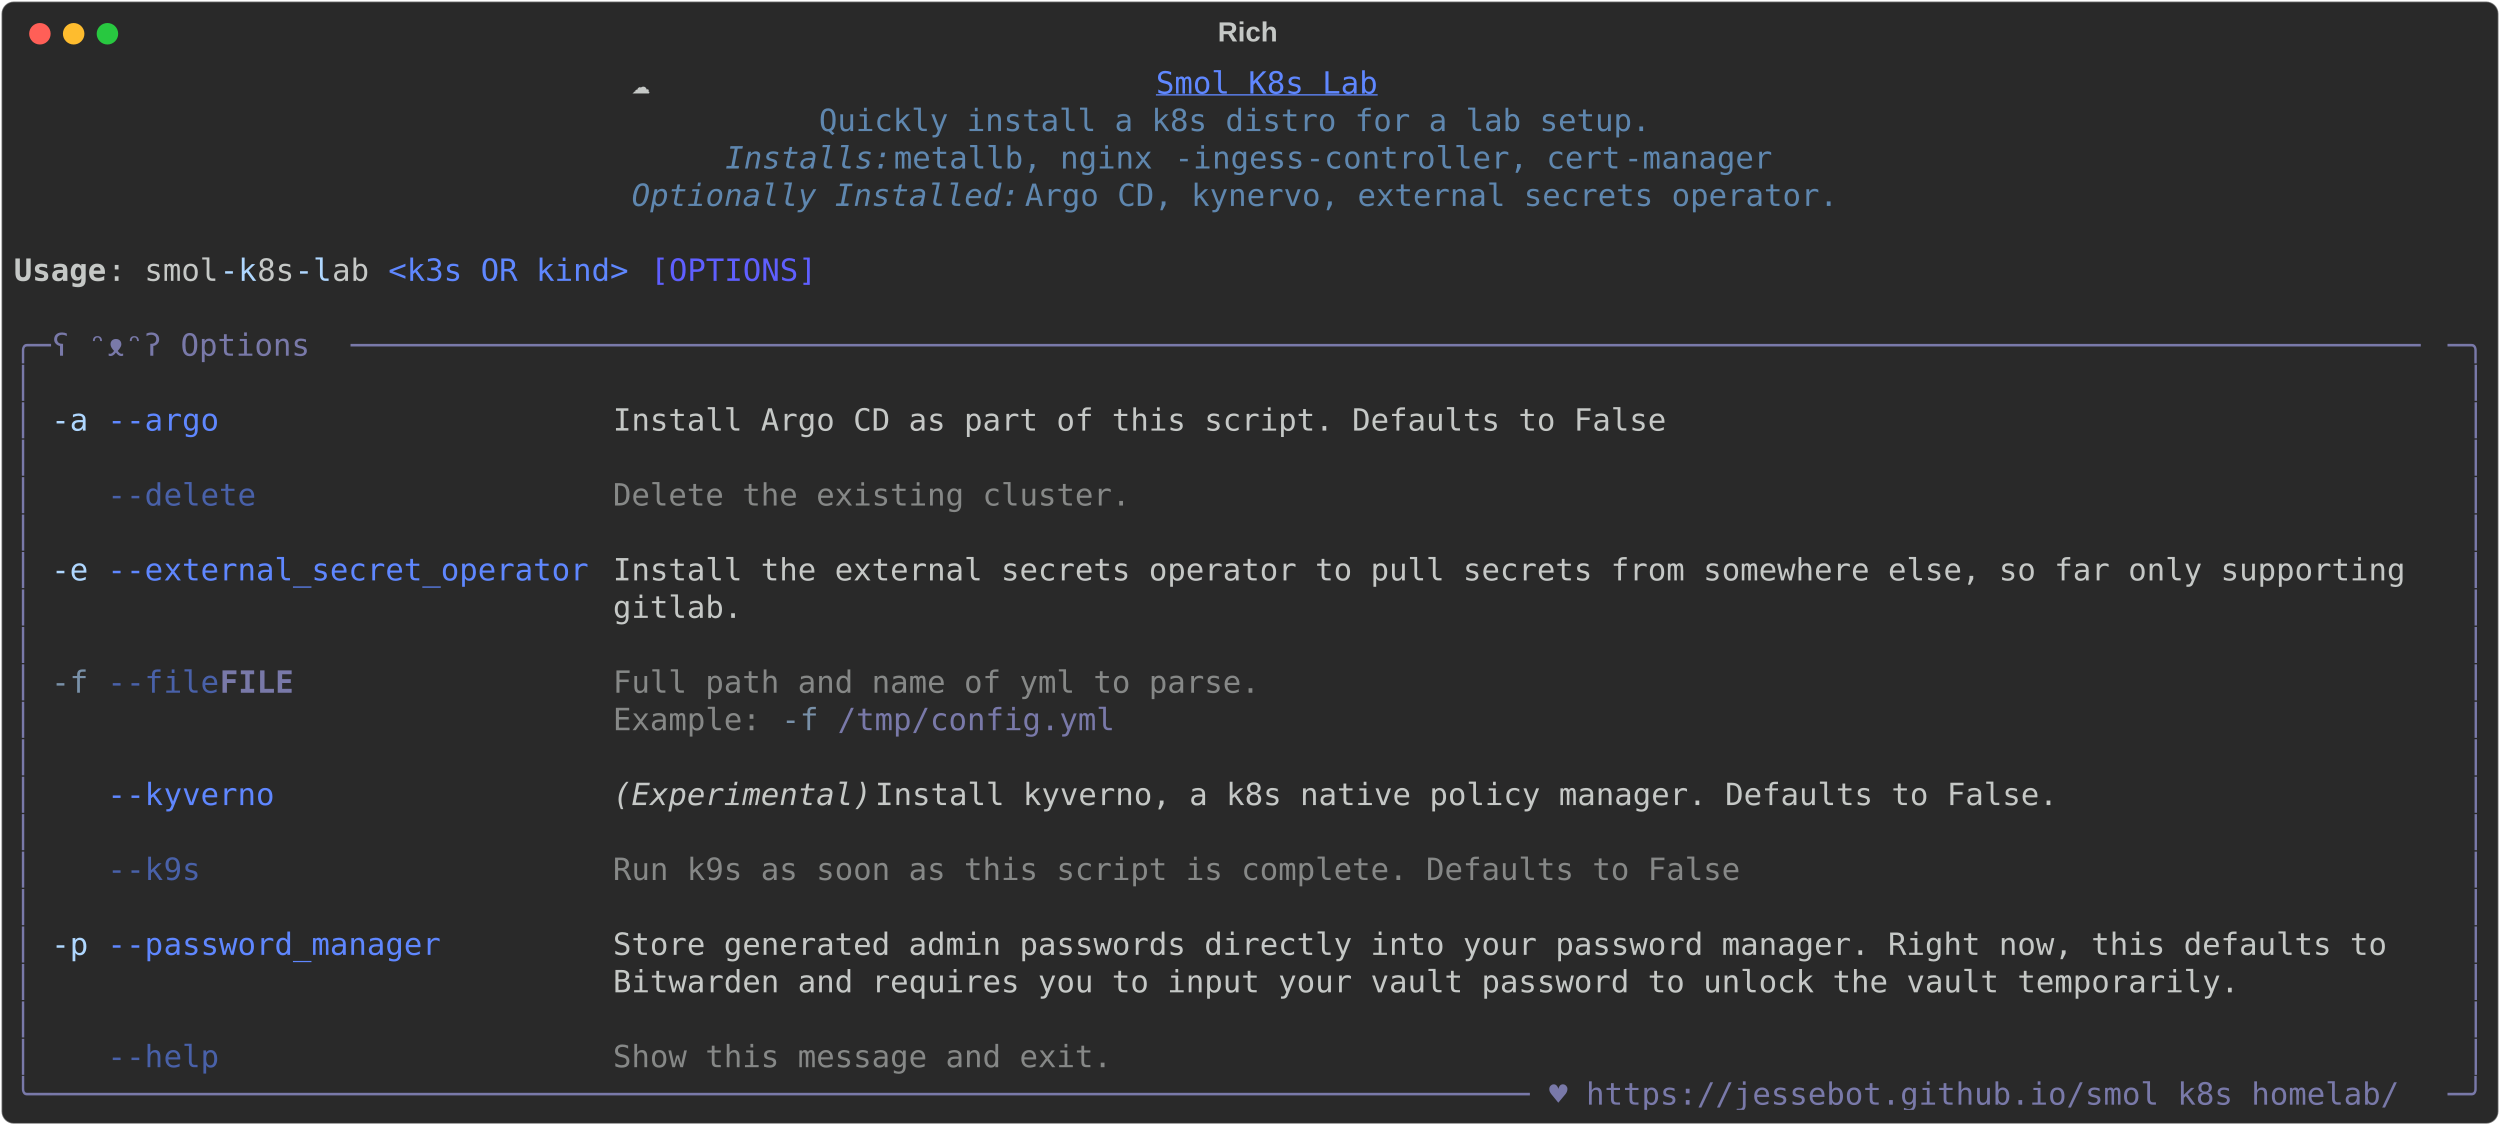
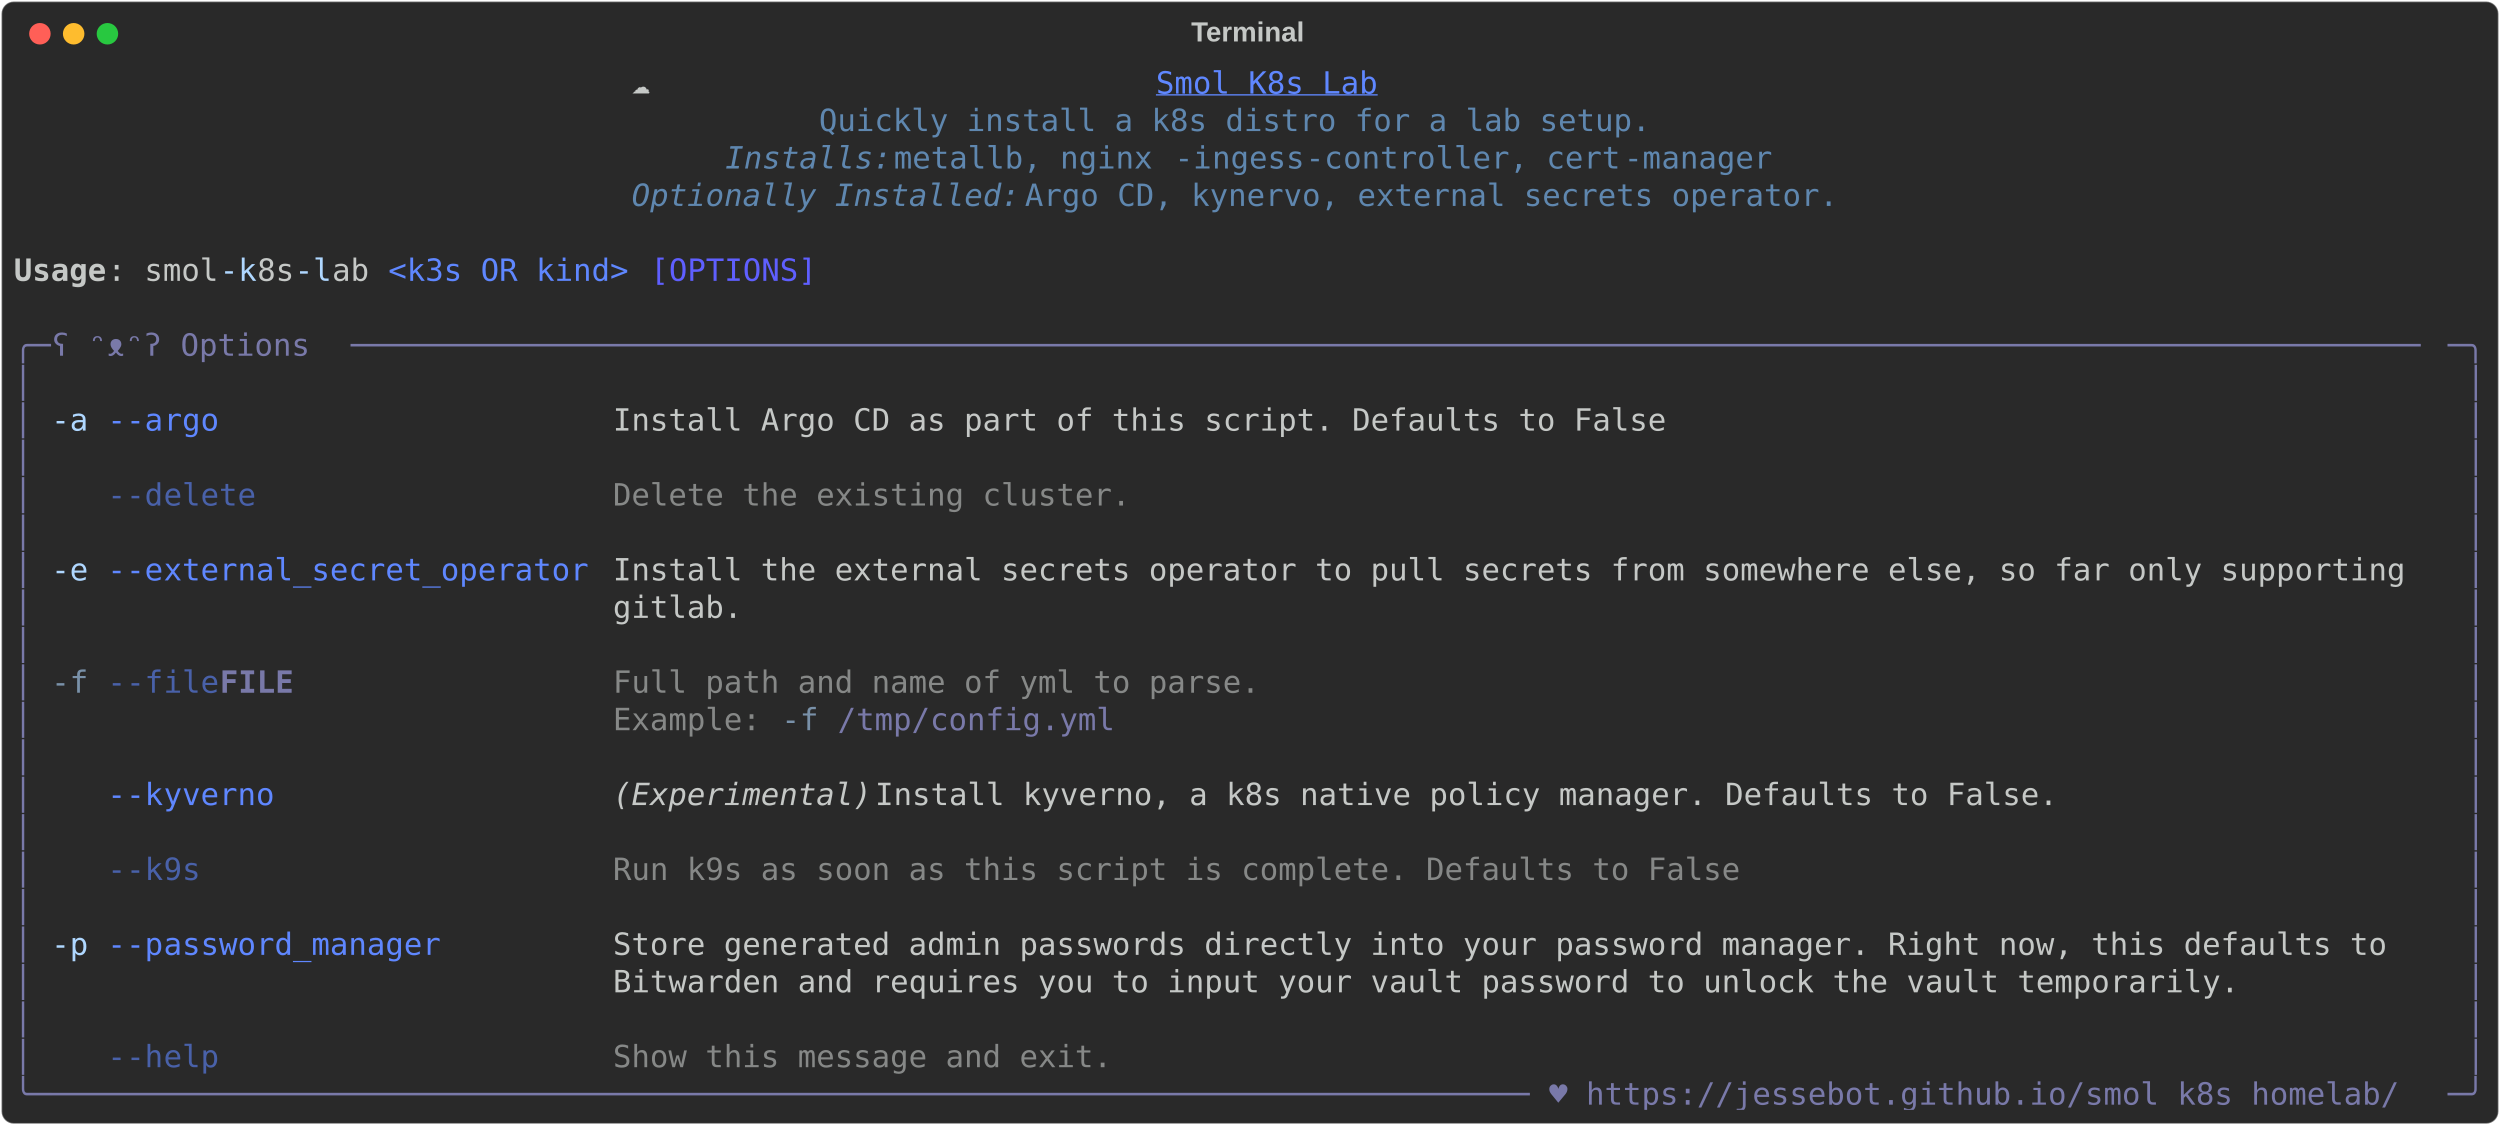
<svg xmlns="http://www.w3.org/2000/svg" class="rich-terminal" viewBox="0 0 1629 733.2">
  <style>

    @font-face {
        font-family: "Fira Code";
        src: local("FiraCode-Regular"),
                url("https://cdnjs.cloudflare.com/ajax/libs/firacode/6.2.0/woff2/FiraCode-Regular.woff2") format("woff2"),
                url("https://cdnjs.cloudflare.com/ajax/libs/firacode/6.2.0/woff/FiraCode-Regular.woff") format("woff");
        font-style: normal;
        font-weight: 400;
    }
    @font-face {
        font-family: "Fira Code";
        src: local("FiraCode-Bold"),
                url("https://cdnjs.cloudflare.com/ajax/libs/firacode/6.2.0/woff2/FiraCode-Bold.woff2") format("woff2"),
                url("https://cdnjs.cloudflare.com/ajax/libs/firacode/6.2.0/woff/FiraCode-Bold.woff") format("woff");
        font-style: bold;
        font-weight: 700;
    }

    .terminal-3109643729-matrix {
        font-family: Fira Code, monospace;
        font-size: 20px;
        line-height: 24.4px;
        font-variant-east-asian: full-width;
    }

    .terminal-3109643729-title {
        font-size: 18px;
        font-weight: bold;
        font-family: arial;
    }

    .terminal-3109643729-r1 { fill: #c5c8c6 }
.terminal-3109643729-r2 { fill: #5f87ff;text-decoration: underline; }
.terminal-3109643729-r3 { fill: #5f87af }
.terminal-3109643729-r4 { fill: #5f87af;font-style: italic; }
.terminal-3109643729-r5 { fill: #c5c8c6;font-weight: bold }
.terminal-3109643729-r6 { fill: #afd7ff }
.terminal-3109643729-r7 { fill: #5f87ff }
.terminal-3109643729-r8 { fill: #5f5fff }
.terminal-3109643729-r9 { fill: #7979a9 }
.terminal-3109643729-r10 { fill: #868887 }
.terminal-3109643729-r11 { fill: #4961a9 }
.terminal-3109643729-r12 { fill: #7991a9 }
.terminal-3109643729-r13 { fill: #7979a9;font-weight: bold }
.terminal-3109643729-r14 { fill: #c5c8c6;font-style: italic; }
    </style>
  <defs>
    <clipPath id="terminal-3109643729-clip-terminal">
      <rect x="0" y="0" width="1609.4" height="682.2" />
    </clipPath>
    <clipPath id="terminal-3109643729-line-0">
      <rect x="0" y="1.5" width="1610.4" height="24.65" />
    </clipPath>
    <clipPath id="terminal-3109643729-line-1">
      <rect x="0" y="25.9" width="1610.4" height="24.65" />
    </clipPath>
    <clipPath id="terminal-3109643729-line-2">
      <rect x="0" y="50.3" width="1610.4" height="24.65" />
    </clipPath>
    <clipPath id="terminal-3109643729-line-3">
      <rect x="0" y="74.7" width="1610.4" height="24.65" />
    </clipPath>
    <clipPath id="terminal-3109643729-line-4">
      <rect x="0" y="99.1" width="1610.4" height="24.65" />
    </clipPath>
    <clipPath id="terminal-3109643729-line-5">
      <rect x="0" y="123.5" width="1610.4" height="24.65" />
    </clipPath>
    <clipPath id="terminal-3109643729-line-6">
      <rect x="0" y="147.9" width="1610.4" height="24.65" />
    </clipPath>
    <clipPath id="terminal-3109643729-line-7">
      <rect x="0" y="172.3" width="1610.4" height="24.65" />
    </clipPath>
    <clipPath id="terminal-3109643729-line-8">
      <rect x="0" y="196.7" width="1610.4" height="24.65" />
    </clipPath>
    <clipPath id="terminal-3109643729-line-9">
      <rect x="0" y="221.1" width="1610.4" height="24.65" />
    </clipPath>
    <clipPath id="terminal-3109643729-line-10">
      <rect x="0" y="245.5" width="1610.4" height="24.65" />
    </clipPath>
    <clipPath id="terminal-3109643729-line-11">
      <rect x="0" y="269.9" width="1610.4" height="24.65" />
    </clipPath>
    <clipPath id="terminal-3109643729-line-12">
      <rect x="0" y="294.3" width="1610.4" height="24.65" />
    </clipPath>
    <clipPath id="terminal-3109643729-line-13">
      <rect x="0" y="318.7" width="1610.4" height="24.65" />
    </clipPath>
    <clipPath id="terminal-3109643729-line-14">
      <rect x="0" y="343.1" width="1610.4" height="24.65" />
    </clipPath>
    <clipPath id="terminal-3109643729-line-15">
      <rect x="0" y="367.5" width="1610.4" height="24.65" />
    </clipPath>
    <clipPath id="terminal-3109643729-line-16">
      <rect x="0" y="391.9" width="1610.4" height="24.65" />
    </clipPath>
    <clipPath id="terminal-3109643729-line-17">
      <rect x="0" y="416.3" width="1610.4" height="24.65" />
    </clipPath>
    <clipPath id="terminal-3109643729-line-18">
      <rect x="0" y="440.7" width="1610.4" height="24.65" />
    </clipPath>
    <clipPath id="terminal-3109643729-line-19">
      <rect x="0" y="465.1" width="1610.4" height="24.65" />
    </clipPath>
    <clipPath id="terminal-3109643729-line-20">
      <rect x="0" y="489.5" width="1610.4" height="24.65" />
    </clipPath>
    <clipPath id="terminal-3109643729-line-21">
      <rect x="0" y="513.9" width="1610.4" height="24.65" />
    </clipPath>
    <clipPath id="terminal-3109643729-line-22">
      <rect x="0" y="538.3" width="1610.4" height="24.65" />
    </clipPath>
    <clipPath id="terminal-3109643729-line-23">
      <rect x="0" y="562.7" width="1610.4" height="24.65" />
    </clipPath>
    <clipPath id="terminal-3109643729-line-24">
      <rect x="0" y="587.1" width="1610.4" height="24.65" />
    </clipPath>
    <clipPath id="terminal-3109643729-line-25">
      <rect x="0" y="611.5" width="1610.4" height="24.65" />
    </clipPath>
    <clipPath id="terminal-3109643729-line-26">
      <rect x="0" y="635.9" width="1610.4" height="24.65" />
    </clipPath>
  </defs>
  <rect fill="#292929" stroke="rgba(255,255,255,0.35)" stroke-width="1" x="1" y="1" width="1627" height="731.2" rx="8" />
-   <text class="terminal-3109643729-title" fill="#c5c8c6" text-anchor="middle" x="813" y="27">Rich</text>
+   <text class="terminal-3109643729-title" fill="#c5c8c6" text-anchor="middle" x="813" y="27">Terminal</text>
  <g transform="translate(26,22)">
    <circle cx="0" cy="0" r="7" fill="#ff5f57" />
    <circle cx="22" cy="0" r="7" fill="#febc2e" />
    <circle cx="44" cy="0" r="7" fill="#28c840" />
  </g>
  <g transform="translate(9, 41)" clip-path="url(#terminal-3109643729-clip-terminal)">
    <g class="terminal-3109643729-matrix">
      <text class="terminal-3109643729-r1" x="402.6" y="20" textLength="341.6" clip-path="url(#terminal-3109643729-line-0)">                          ☁ </text>
      <text class="terminal-3109643729-r2" x="744.2" y="20" textLength="146.4" clip-path="url(#terminal-3109643729-line-0)">Smol K8s Lab</text>
      <text class="terminal-3109643729-r1" x="1610.4" y="20" textLength="12.2" clip-path="url(#terminal-3109643729-line-0)">
</text>
      <text class="terminal-3109643729-r3" x="524.6" y="44.4" textLength="549" clip-path="url(#terminal-3109643729-line-1)">Quickly install a k8s distro for a lab setup.</text>
      <text class="terminal-3109643729-r1" x="1610.4" y="44.4" textLength="12.2" clip-path="url(#terminal-3109643729-line-1)">
</text>
      <text class="terminal-3109643729-r4" x="463.6" y="68.8" textLength="109.8" clip-path="url(#terminal-3109643729-line-2)">Installs:</text>
      <text class="terminal-3109643729-r3" x="573.4" y="68.8" textLength="183" clip-path="url(#terminal-3109643729-line-2)"> metallb, nginx</text>
      <text class="terminal-3109643729-r3" x="756.4" y="68.8" textLength="24.4" clip-path="url(#terminal-3109643729-line-2)">-i</text>
      <text class="terminal-3109643729-r3" x="780.8" y="68.8" textLength="61" clip-path="url(#terminal-3109643729-line-2)">ngess</text>
      <text class="terminal-3109643729-r3" x="841.8" y="68.8" textLength="24.4" clip-path="url(#terminal-3109643729-line-2)">-c</text>
      <text class="terminal-3109643729-r3" x="866.2" y="68.8" textLength="183" clip-path="url(#terminal-3109643729-line-2)">ontroller, cert</text>
      <text class="terminal-3109643729-r3" x="1049.2" y="68.8" textLength="24.4" clip-path="url(#terminal-3109643729-line-2)">-m</text>
      <text class="terminal-3109643729-r3" x="1073.6" y="68.8" textLength="73.2" clip-path="url(#terminal-3109643729-line-2)">anager</text>
      <text class="terminal-3109643729-r1" x="1610.4" y="68.8" textLength="12.2" clip-path="url(#terminal-3109643729-line-2)">
</text>
      <text class="terminal-3109643729-r4" x="402.6" y="93.2" textLength="256.2" clip-path="url(#terminal-3109643729-line-3)">Optionally Installed:</text>
      <text class="terminal-3109643729-r3" x="658.8" y="93.2" textLength="549" clip-path="url(#terminal-3109643729-line-3)"> Argo CD, kynervo, external secrets operator.</text>
      <text class="terminal-3109643729-r1" x="1610.4" y="93.2" textLength="12.2" clip-path="url(#terminal-3109643729-line-3)">
</text>
      <text class="terminal-3109643729-r1" x="1610.4" y="117.6" textLength="12.2" clip-path="url(#terminal-3109643729-line-4)">
</text>
      <text class="terminal-3109643729-r5" x="0" y="142" textLength="61" clip-path="url(#terminal-3109643729-line-5)">Usage</text>
      <text class="terminal-3109643729-r1" x="61" y="142" textLength="73.2" clip-path="url(#terminal-3109643729-line-5)">: smol</text>
      <text class="terminal-3109643729-r6" x="134.2" y="142" textLength="24.4" clip-path="url(#terminal-3109643729-line-5)">-k</text>
      <text class="terminal-3109643729-r1" x="158.6" y="142" textLength="24.4" clip-path="url(#terminal-3109643729-line-5)">8s</text>
      <text class="terminal-3109643729-r6" x="183" y="142" textLength="24.4" clip-path="url(#terminal-3109643729-line-5)">-l</text>
      <text class="terminal-3109643729-r1" x="207.4" y="142" textLength="36.6" clip-path="url(#terminal-3109643729-line-5)">ab </text>
      <text class="terminal-3109643729-r7" x="244" y="142" textLength="170.8" clip-path="url(#terminal-3109643729-line-5)">&lt;k3s OR kind&gt; </text>
      <text class="terminal-3109643729-r8" x="414.8" y="142" textLength="109.8" clip-path="url(#terminal-3109643729-line-5)">[OPTIONS]</text>
      <text class="terminal-3109643729-r1" x="1610.4" y="142" textLength="12.2" clip-path="url(#terminal-3109643729-line-5)">
</text>
      <text class="terminal-3109643729-r1" x="1610.4" y="166.4" textLength="12.2" clip-path="url(#terminal-3109643729-line-6)">
</text>
      <text class="terminal-3109643729-r9" x="0" y="190.8" textLength="24.4" clip-path="url(#terminal-3109643729-line-7)">╭─</text>
      <text class="terminal-3109643729-r9" x="24.4" y="190.8" textLength="195.2" clip-path="url(#terminal-3109643729-line-7)"> ʕ ᵔᴥᵔʔ Options </text>
      <text class="terminal-3109643729-r9" x="219.6" y="190.8" textLength="1366.4" clip-path="url(#terminal-3109643729-line-7)">────────────────────────────────────────────────────────────────────────────────────────────────────────────────</text>
      <text class="terminal-3109643729-r9" x="1586" y="190.8" textLength="24.4" clip-path="url(#terminal-3109643729-line-7)">─╮</text>
      <text class="terminal-3109643729-r1" x="1610.4" y="190.8" textLength="12.2" clip-path="url(#terminal-3109643729-line-7)">
</text>
      <text class="terminal-3109643729-r9" x="0" y="215.2" textLength="12.2" clip-path="url(#terminal-3109643729-line-8)">│</text>
      <text class="terminal-3109643729-r9" x="1598.2" y="215.2" textLength="12.2" clip-path="url(#terminal-3109643729-line-8)">│</text>
      <text class="terminal-3109643729-r1" x="1610.4" y="215.2" textLength="12.2" clip-path="url(#terminal-3109643729-line-8)">
</text>
      <text class="terminal-3109643729-r9" x="0" y="239.6" textLength="12.2" clip-path="url(#terminal-3109643729-line-9)">│</text>
      <text class="terminal-3109643729-r6" x="24.4" y="239.6" textLength="24.4" clip-path="url(#terminal-3109643729-line-9)">-a</text>
      <text class="terminal-3109643729-r7" x="61" y="239.6" textLength="12.2" clip-path="url(#terminal-3109643729-line-9)">-</text>
      <text class="terminal-3109643729-r7" x="73.2" y="239.6" textLength="24.4" clip-path="url(#terminal-3109643729-line-9)">-a</text>
      <text class="terminal-3109643729-r7" x="97.6" y="239.6" textLength="36.6" clip-path="url(#terminal-3109643729-line-9)">rgo</text>
      <text class="terminal-3109643729-r1" x="390.4" y="239.6" textLength="1183.4" clip-path="url(#terminal-3109643729-line-9)">Install Argo CD as part of this script. Defaults to False                                        </text>
      <text class="terminal-3109643729-r9" x="1598.2" y="239.6" textLength="12.2" clip-path="url(#terminal-3109643729-line-9)">│</text>
      <text class="terminal-3109643729-r1" x="1610.4" y="239.6" textLength="12.2" clip-path="url(#terminal-3109643729-line-9)">
</text>
      <text class="terminal-3109643729-r9" x="0" y="264" textLength="12.2" clip-path="url(#terminal-3109643729-line-10)">│</text>
      <text class="terminal-3109643729-r9" x="1598.2" y="264" textLength="12.2" clip-path="url(#terminal-3109643729-line-10)">│</text>
      <text class="terminal-3109643729-r1" x="1610.4" y="264" textLength="12.2" clip-path="url(#terminal-3109643729-line-10)">
</text>
      <text class="terminal-3109643729-r9" x="0" y="288.4" textLength="12.2" clip-path="url(#terminal-3109643729-line-11)">│</text>
      <text class="terminal-3109643729-r11" x="61" y="288.4" textLength="12.2" clip-path="url(#terminal-3109643729-line-11)">-</text>
      <text class="terminal-3109643729-r11" x="73.2" y="288.4" textLength="24.4" clip-path="url(#terminal-3109643729-line-11)">-d</text>
      <text class="terminal-3109643729-r11" x="97.6" y="288.4" textLength="61" clip-path="url(#terminal-3109643729-line-11)">elete</text>
      <text class="terminal-3109643729-r10" x="390.4" y="288.4" textLength="1183.4" clip-path="url(#terminal-3109643729-line-11)">Delete the existing cluster.                                                                     </text>
      <text class="terminal-3109643729-r9" x="1598.2" y="288.4" textLength="12.2" clip-path="url(#terminal-3109643729-line-11)">│</text>
      <text class="terminal-3109643729-r1" x="1610.4" y="288.4" textLength="12.2" clip-path="url(#terminal-3109643729-line-11)">
</text>
      <text class="terminal-3109643729-r9" x="0" y="312.8" textLength="12.2" clip-path="url(#terminal-3109643729-line-12)">│</text>
      <text class="terminal-3109643729-r9" x="1598.2" y="312.8" textLength="12.2" clip-path="url(#terminal-3109643729-line-12)">│</text>
      <text class="terminal-3109643729-r1" x="1610.4" y="312.8" textLength="12.2" clip-path="url(#terminal-3109643729-line-12)">
</text>
      <text class="terminal-3109643729-r9" x="0" y="337.2" textLength="12.2" clip-path="url(#terminal-3109643729-line-13)">│</text>
      <text class="terminal-3109643729-r6" x="24.4" y="337.2" textLength="24.4" clip-path="url(#terminal-3109643729-line-13)">-e</text>
      <text class="terminal-3109643729-r7" x="61" y="337.2" textLength="12.2" clip-path="url(#terminal-3109643729-line-13)">-</text>
      <text class="terminal-3109643729-r7" x="73.2" y="337.2" textLength="24.4" clip-path="url(#terminal-3109643729-line-13)">-e</text>
      <text class="terminal-3109643729-r7" x="97.6" y="337.2" textLength="280.6" clip-path="url(#terminal-3109643729-line-13)">xternal_secret_operator</text>
      <text class="terminal-3109643729-r1" x="390.4" y="337.2" textLength="1183.4" clip-path="url(#terminal-3109643729-line-13)">Install the external secrets operator to pull secrets from somewhere else, so far only supporting</text>
      <text class="terminal-3109643729-r9" x="1598.2" y="337.2" textLength="12.2" clip-path="url(#terminal-3109643729-line-13)">│</text>
      <text class="terminal-3109643729-r1" x="1610.4" y="337.2" textLength="12.2" clip-path="url(#terminal-3109643729-line-13)">
</text>
      <text class="terminal-3109643729-r9" x="0" y="361.6" textLength="12.2" clip-path="url(#terminal-3109643729-line-14)">│</text>
      <text class="terminal-3109643729-r1" x="390.4" y="361.6" textLength="1183.4" clip-path="url(#terminal-3109643729-line-14)">gitlab.                                                                                          </text>
      <text class="terminal-3109643729-r9" x="1598.2" y="361.6" textLength="12.2" clip-path="url(#terminal-3109643729-line-14)">│</text>
      <text class="terminal-3109643729-r1" x="1610.4" y="361.6" textLength="12.2" clip-path="url(#terminal-3109643729-line-14)">
</text>
      <text class="terminal-3109643729-r9" x="0" y="386" textLength="12.2" clip-path="url(#terminal-3109643729-line-15)">│</text>
      <text class="terminal-3109643729-r9" x="1598.2" y="386" textLength="12.2" clip-path="url(#terminal-3109643729-line-15)">│</text>
      <text class="terminal-3109643729-r1" x="1610.4" y="386" textLength="12.2" clip-path="url(#terminal-3109643729-line-15)">
</text>
      <text class="terminal-3109643729-r9" x="0" y="410.4" textLength="12.2" clip-path="url(#terminal-3109643729-line-16)">│</text>
      <text class="terminal-3109643729-r12" x="24.4" y="410.4" textLength="24.4" clip-path="url(#terminal-3109643729-line-16)">-f</text>
      <text class="terminal-3109643729-r11" x="61" y="410.4" textLength="12.2" clip-path="url(#terminal-3109643729-line-16)">-</text>
      <text class="terminal-3109643729-r11" x="73.2" y="410.4" textLength="24.4" clip-path="url(#terminal-3109643729-line-16)">-f</text>
      <text class="terminal-3109643729-r11" x="97.6" y="410.4" textLength="36.6" clip-path="url(#terminal-3109643729-line-16)">ile</text>
      <text class="terminal-3109643729-r13" x="134.2" y="410.4" textLength="61" clip-path="url(#terminal-3109643729-line-16)"> FILE</text>
      <text class="terminal-3109643729-r10" x="390.4" y="410.4" textLength="1183.4" clip-path="url(#terminal-3109643729-line-16)">Full path and name of yml to parse.                                                              </text>
      <text class="terminal-3109643729-r9" x="1598.2" y="410.4" textLength="12.2" clip-path="url(#terminal-3109643729-line-16)">│</text>
      <text class="terminal-3109643729-r1" x="1610.4" y="410.4" textLength="12.2" clip-path="url(#terminal-3109643729-line-16)">
</text>
      <text class="terminal-3109643729-r9" x="0" y="434.8" textLength="12.2" clip-path="url(#terminal-3109643729-line-17)">│</text>
      <text class="terminal-3109643729-r10" x="390.4" y="434.8" textLength="109.8" clip-path="url(#terminal-3109643729-line-17)">Example: </text>
      <text class="terminal-3109643729-r12" x="500.2" y="434.8" textLength="24.4" clip-path="url(#terminal-3109643729-line-17)">-f</text>
      <text class="terminal-3109643729-r9" x="536.8" y="434.8" textLength="183" clip-path="url(#terminal-3109643729-line-17)">/tmp/config.yml</text>
      <text class="terminal-3109643729-r9" x="1598.2" y="434.8" textLength="12.2" clip-path="url(#terminal-3109643729-line-17)">│</text>
      <text class="terminal-3109643729-r1" x="1610.4" y="434.8" textLength="12.2" clip-path="url(#terminal-3109643729-line-17)">
</text>
      <text class="terminal-3109643729-r9" x="0" y="459.2" textLength="12.2" clip-path="url(#terminal-3109643729-line-18)">│</text>
      <text class="terminal-3109643729-r9" x="1598.2" y="459.2" textLength="12.2" clip-path="url(#terminal-3109643729-line-18)">│</text>
      <text class="terminal-3109643729-r1" x="1610.4" y="459.2" textLength="12.2" clip-path="url(#terminal-3109643729-line-18)">
</text>
      <text class="terminal-3109643729-r9" x="0" y="483.6" textLength="12.2" clip-path="url(#terminal-3109643729-line-19)">│</text>
      <text class="terminal-3109643729-r7" x="61" y="483.6" textLength="12.2" clip-path="url(#terminal-3109643729-line-19)">-</text>
      <text class="terminal-3109643729-r7" x="73.2" y="483.6" textLength="24.4" clip-path="url(#terminal-3109643729-line-19)">-k</text>
      <text class="terminal-3109643729-r7" x="97.6" y="483.6" textLength="73.2" clip-path="url(#terminal-3109643729-line-19)">yverno</text>
      <text class="terminal-3109643729-r14" x="390.4" y="483.6" textLength="170.8" clip-path="url(#terminal-3109643729-line-19)">(Experimental)</text>
      <text class="terminal-3109643729-r1" x="561.2" y="483.6" textLength="1012.6" clip-path="url(#terminal-3109643729-line-19)"> Install kyverno, a k8s native policy manager. Defaults to False.                  </text>
      <text class="terminal-3109643729-r9" x="1598.2" y="483.6" textLength="12.2" clip-path="url(#terminal-3109643729-line-19)">│</text>
      <text class="terminal-3109643729-r1" x="1610.4" y="483.6" textLength="12.2" clip-path="url(#terminal-3109643729-line-19)">
</text>
      <text class="terminal-3109643729-r9" x="0" y="508" textLength="12.2" clip-path="url(#terminal-3109643729-line-20)">│</text>
      <text class="terminal-3109643729-r9" x="1598.2" y="508" textLength="12.2" clip-path="url(#terminal-3109643729-line-20)">│</text>
      <text class="terminal-3109643729-r1" x="1610.4" y="508" textLength="12.2" clip-path="url(#terminal-3109643729-line-20)">
</text>
      <text class="terminal-3109643729-r9" x="0" y="532.4" textLength="12.2" clip-path="url(#terminal-3109643729-line-21)">│</text>
      <text class="terminal-3109643729-r11" x="61" y="532.4" textLength="12.2" clip-path="url(#terminal-3109643729-line-21)">-</text>
      <text class="terminal-3109643729-r11" x="73.2" y="532.4" textLength="24.4" clip-path="url(#terminal-3109643729-line-21)">-k</text>
      <text class="terminal-3109643729-r11" x="97.6" y="532.4" textLength="24.4" clip-path="url(#terminal-3109643729-line-21)">9s</text>
      <text class="terminal-3109643729-r10" x="390.4" y="532.4" textLength="1183.4" clip-path="url(#terminal-3109643729-line-21)">Run k9s as soon as this script is complete. Defaults to False                                    </text>
      <text class="terminal-3109643729-r9" x="1598.2" y="532.4" textLength="12.2" clip-path="url(#terminal-3109643729-line-21)">│</text>
      <text class="terminal-3109643729-r1" x="1610.4" y="532.4" textLength="12.2" clip-path="url(#terminal-3109643729-line-21)">
</text>
      <text class="terminal-3109643729-r9" x="0" y="556.8" textLength="12.2" clip-path="url(#terminal-3109643729-line-22)">│</text>
      <text class="terminal-3109643729-r9" x="1598.2" y="556.8" textLength="12.2" clip-path="url(#terminal-3109643729-line-22)">│</text>
      <text class="terminal-3109643729-r1" x="1610.4" y="556.8" textLength="12.2" clip-path="url(#terminal-3109643729-line-22)">
</text>
      <text class="terminal-3109643729-r9" x="0" y="581.2" textLength="12.2" clip-path="url(#terminal-3109643729-line-23)">│</text>
      <text class="terminal-3109643729-r6" x="24.4" y="581.2" textLength="24.4" clip-path="url(#terminal-3109643729-line-23)">-p</text>
      <text class="terminal-3109643729-r7" x="61" y="581.2" textLength="12.2" clip-path="url(#terminal-3109643729-line-23)">-</text>
      <text class="terminal-3109643729-r7" x="73.2" y="581.2" textLength="24.4" clip-path="url(#terminal-3109643729-line-23)">-p</text>
      <text class="terminal-3109643729-r7" x="97.6" y="581.2" textLength="183" clip-path="url(#terminal-3109643729-line-23)">assword_manager</text>
      <text class="terminal-3109643729-r1" x="390.4" y="581.2" textLength="1183.4" clip-path="url(#terminal-3109643729-line-23)">Store generated admin passwords directly into your password manager. Right now, this defaults to </text>
      <text class="terminal-3109643729-r9" x="1598.2" y="581.2" textLength="12.2" clip-path="url(#terminal-3109643729-line-23)">│</text>
      <text class="terminal-3109643729-r1" x="1610.4" y="581.2" textLength="12.2" clip-path="url(#terminal-3109643729-line-23)">
</text>
      <text class="terminal-3109643729-r9" x="0" y="605.6" textLength="12.2" clip-path="url(#terminal-3109643729-line-24)">│</text>
      <text class="terminal-3109643729-r1" x="390.4" y="605.6" textLength="1183.4" clip-path="url(#terminal-3109643729-line-24)">Bitwarden and requires you to input your vault password to unlock the vault temporarily.         </text>
      <text class="terminal-3109643729-r9" x="1598.2" y="605.6" textLength="12.2" clip-path="url(#terminal-3109643729-line-24)">│</text>
      <text class="terminal-3109643729-r1" x="1610.4" y="605.6" textLength="12.2" clip-path="url(#terminal-3109643729-line-24)">
</text>
      <text class="terminal-3109643729-r9" x="0" y="630" textLength="12.2" clip-path="url(#terminal-3109643729-line-25)">│</text>
      <text class="terminal-3109643729-r9" x="1598.2" y="630" textLength="12.2" clip-path="url(#terminal-3109643729-line-25)">│</text>
      <text class="terminal-3109643729-r1" x="1610.4" y="630" textLength="12.2" clip-path="url(#terminal-3109643729-line-25)">
</text>
      <text class="terminal-3109643729-r9" x="0" y="654.4" textLength="12.2" clip-path="url(#terminal-3109643729-line-26)">│</text>
      <text class="terminal-3109643729-r11" x="61" y="654.4" textLength="12.2" clip-path="url(#terminal-3109643729-line-26)">-</text>
      <text class="terminal-3109643729-r11" x="73.2" y="654.4" textLength="24.4" clip-path="url(#terminal-3109643729-line-26)">-h</text>
      <text class="terminal-3109643729-r11" x="97.6" y="654.4" textLength="36.6" clip-path="url(#terminal-3109643729-line-26)">elp</text>
      <text class="terminal-3109643729-r10" x="390.4" y="654.4" textLength="1183.4" clip-path="url(#terminal-3109643729-line-26)">Show this message and exit.                                                                      </text>
      <text class="terminal-3109643729-r9" x="1598.2" y="654.4" textLength="12.2" clip-path="url(#terminal-3109643729-line-26)">│</text>
      <text class="terminal-3109643729-r1" x="1610.4" y="654.4" textLength="12.2" clip-path="url(#terminal-3109643729-line-26)">
</text>
      <text class="terminal-3109643729-r9" x="0" y="678.8" textLength="24.4" clip-path="url(#terminal-3109643729-line-27)">╰─</text>
      <text class="terminal-3109643729-r9" x="24.4" y="678.8" textLength="976" clip-path="url(#terminal-3109643729-line-27)">────────────────────────────────────────────────────────────────────────────────</text>
      <text class="terminal-3109643729-r9" x="1000.4" y="678.8" textLength="585.6" clip-path="url(#terminal-3109643729-line-27)"> ♥ https://jessebot.github.io/smol_k8s_homelab/ </text>
      <text class="terminal-3109643729-r9" x="1586" y="678.8" textLength="24.4" clip-path="url(#terminal-3109643729-line-27)">─╯</text>
      <text class="terminal-3109643729-r1" x="1610.4" y="678.8" textLength="12.2" clip-path="url(#terminal-3109643729-line-27)">
</text>
    </g>
  </g>
</svg>
